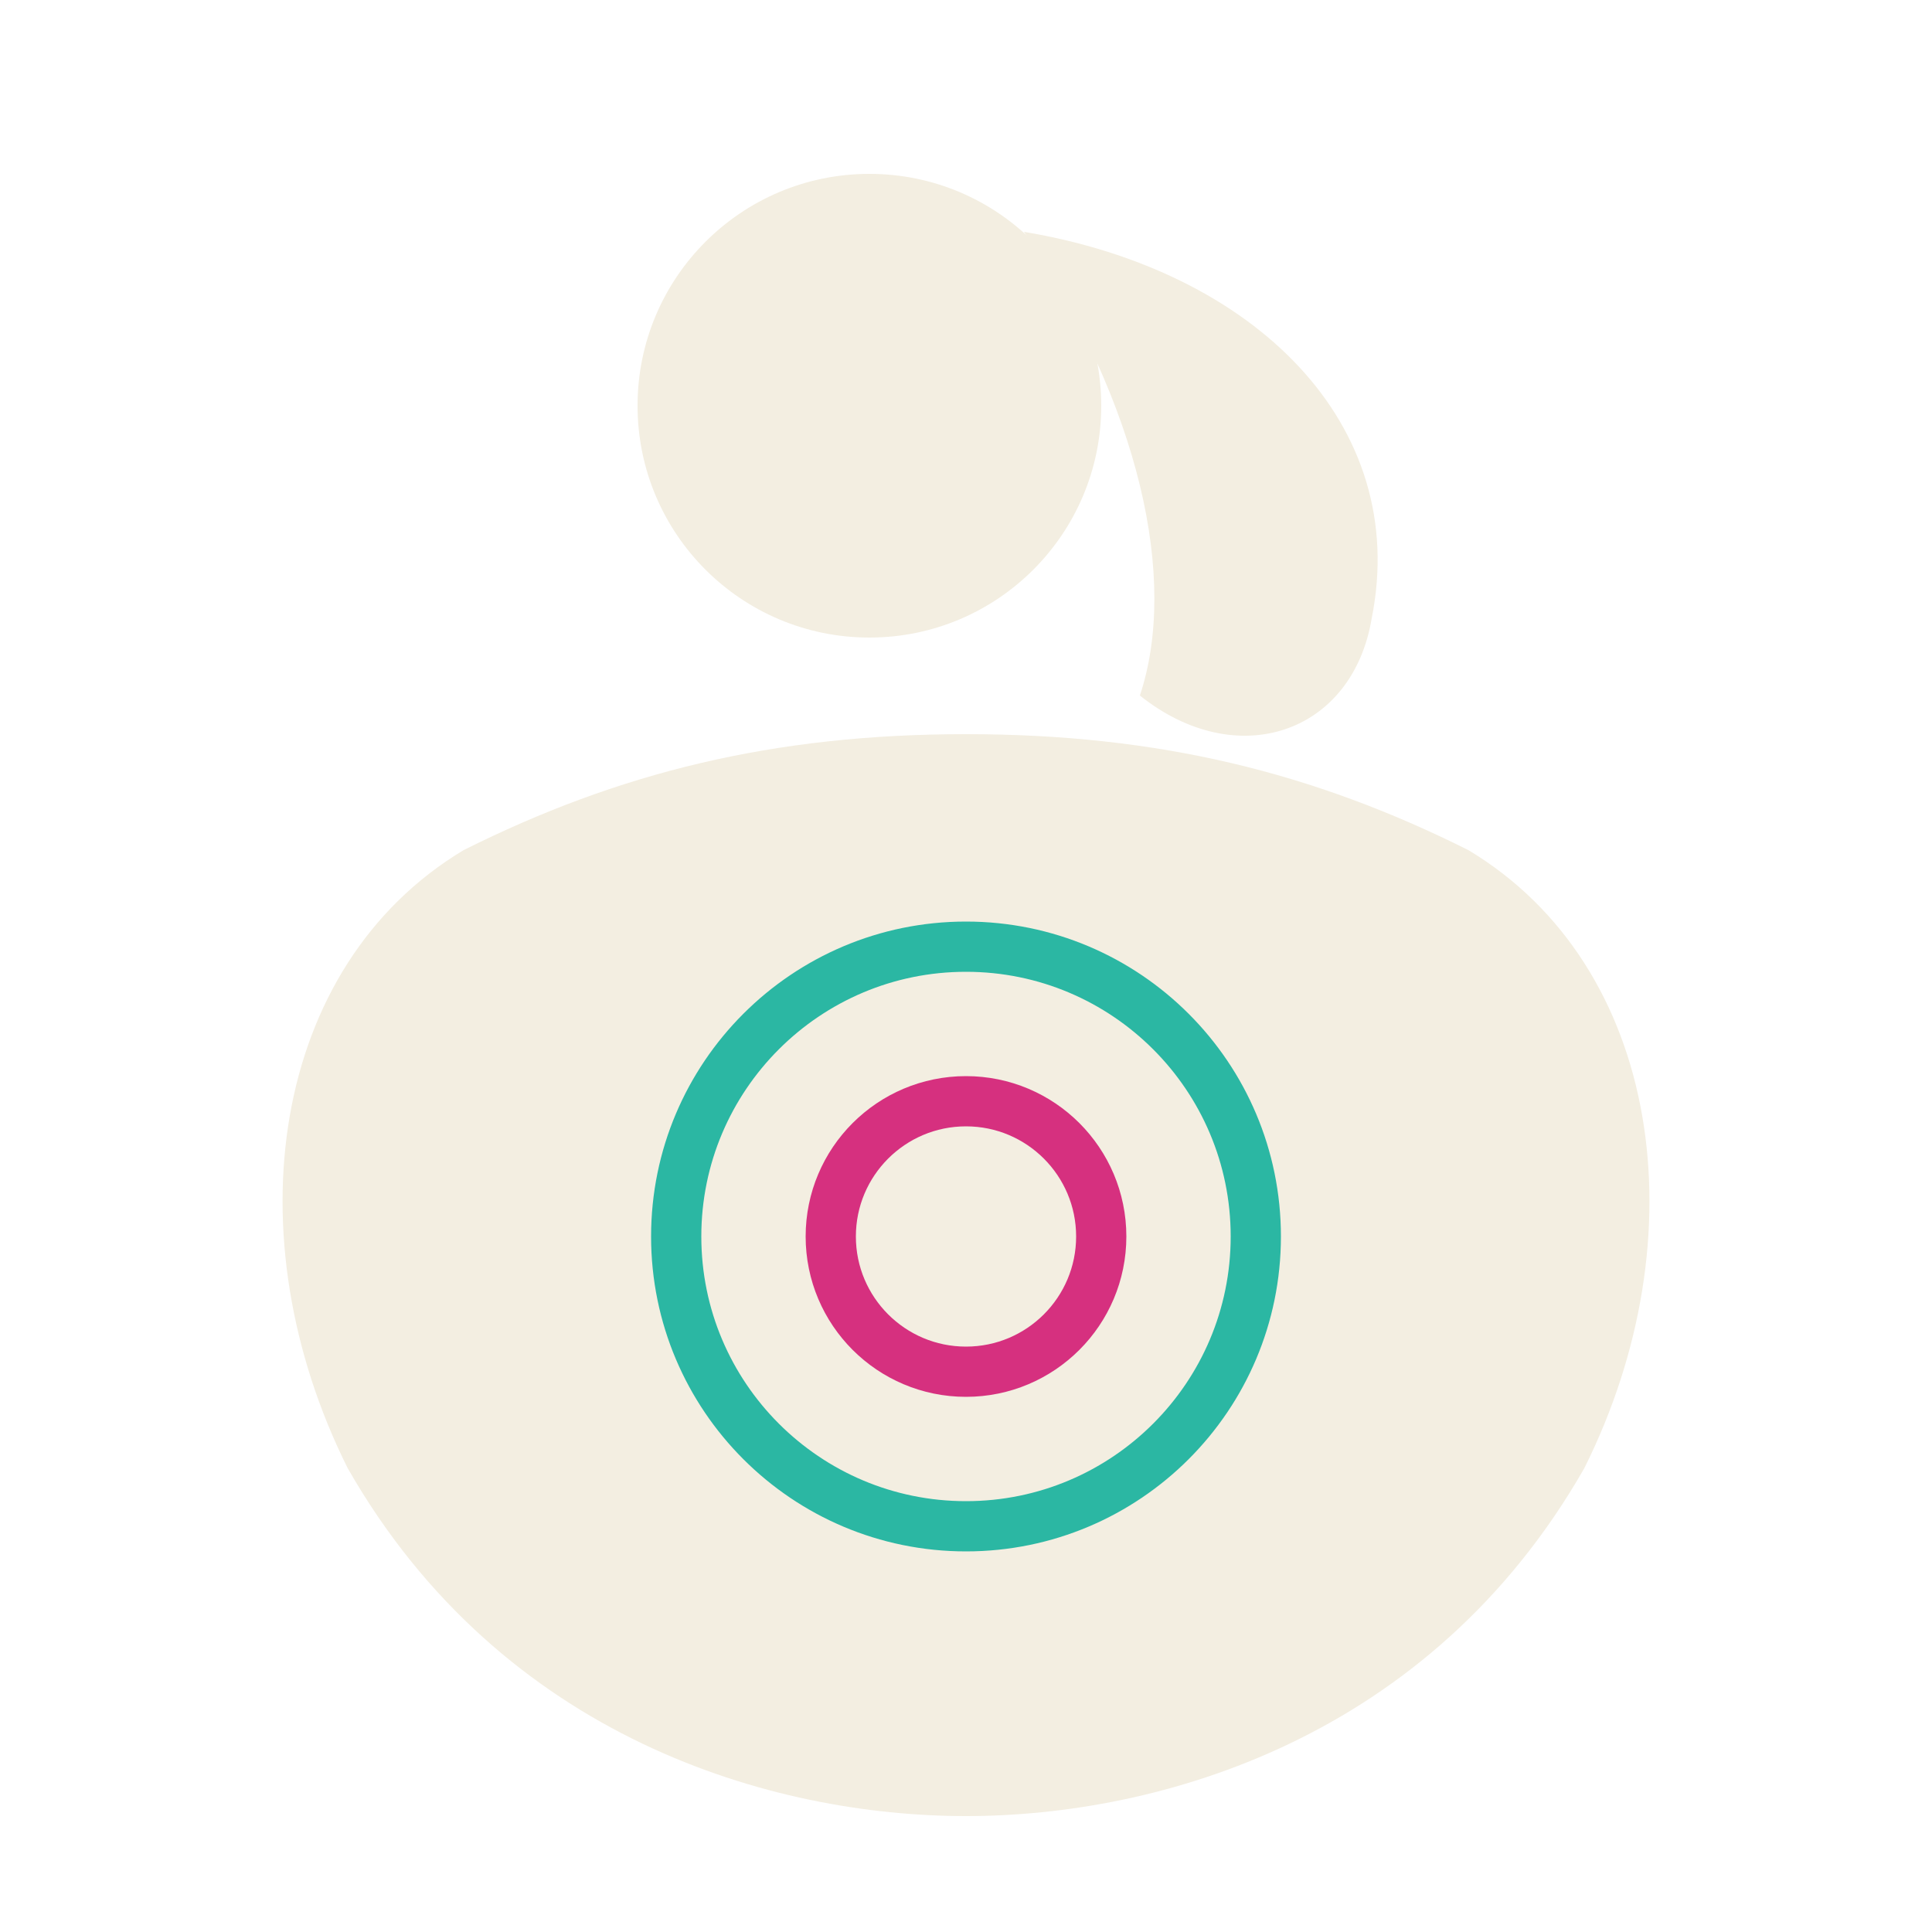
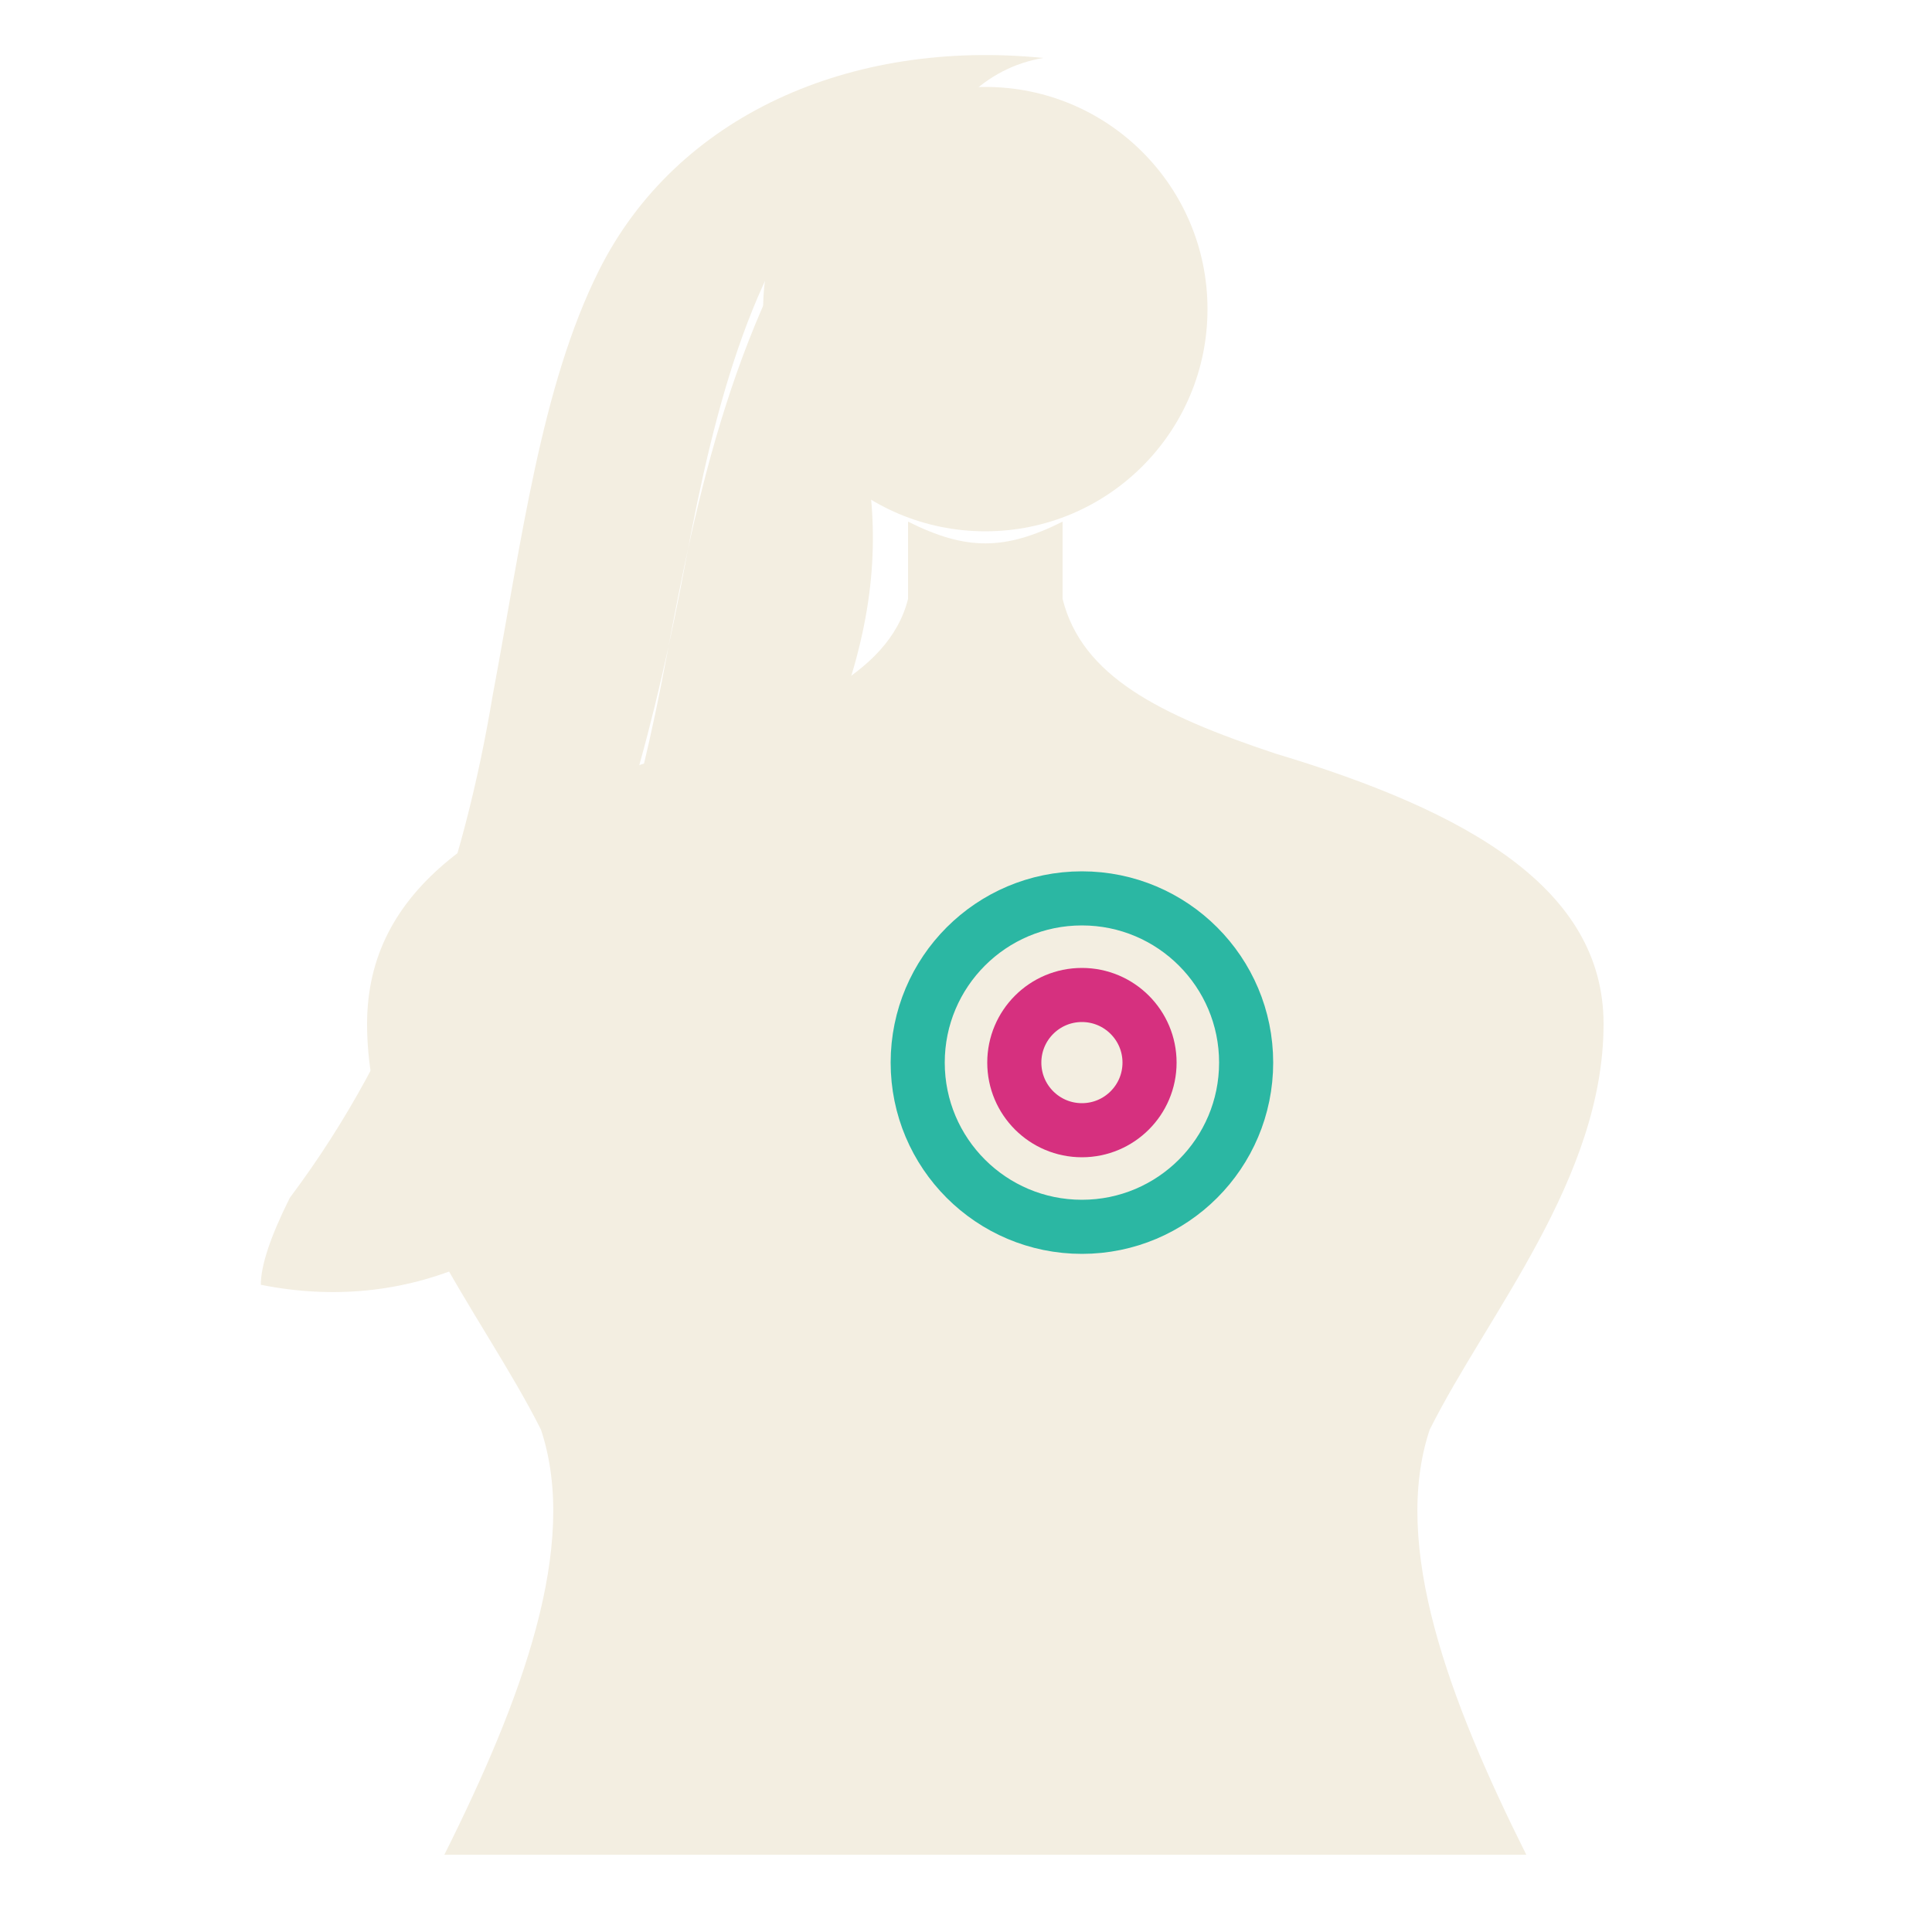
<svg xmlns="http://www.w3.org/2000/svg" viewBox="0 0 100 100" role="img" aria-label="Mujer Vibranza">
  <g fill="#F3EEE1">
-     <circle cx="45" cy="21" r="12" />
-     <path d="M 53 12 C 65 14 73 22 71 32 C 70 38 64 40 59 36 C 61 30 59 21 53 12 Z" />
-     <path d="M 24 44 C 14 50 12 64 18 76 C 26 90 40 94 50 94 C 60 94 74 90 82 76 C 88 64 86 50 76 44 C 68 40 60 38 50 38 C 40 38 32 40 24 44 Z" />
+     <circle cx="51" cy="16" r="11.5" />
+     <path d="M 47 27 L 47 31 C 46 35 41 37 35 39 C 25 42 19 46 19 53 C 19 61 25 68 28 74 C 30 80 27 88 23 96 L 79 96 C 75 88 72 80 74 74 C 77 68 83 61 83 53 C 83 46 76 42 66 39 C 60 37 56 35 55 31 L 55 27 C 52 28.5 50 28.5 47 27 Z" />
+     <path fill-rule="evenodd" d="M 54 3 C 44 2 35 6 31 14 C 28 20 27 28 25.5 36 C 24 45 21 54 15 62 C 14 64 13.5 65.5 13.5 66.5 C 21 68 28 65 33 58 C 38 50 41 44 43 38 C 45 33 45.5 29 45 25 C 45 12 48 4 54 3 Z M 44 8 C 39 13 37 21 35.5 29 C 34 37 32 45 28 53 C 31 49 33 42 34.5 34 C 36 26 38 16 44 8 Z" />
  </g>
-   <g fill="none" stroke-width="2.6">
-     <circle cx="50" cy="64" r="15" stroke="#2BB7A3" />
-     <circle cx="50" cy="64" r="7" stroke="#D6307F" />
+   <g fill="none" stroke-width="2.8">
+     <circle cx="56" cy="55" r="8.5" stroke="#2BB7A3" />
+     <circle cx="56" cy="55" r="3.5" stroke="#D6307F" />
  </g>
</svg>
